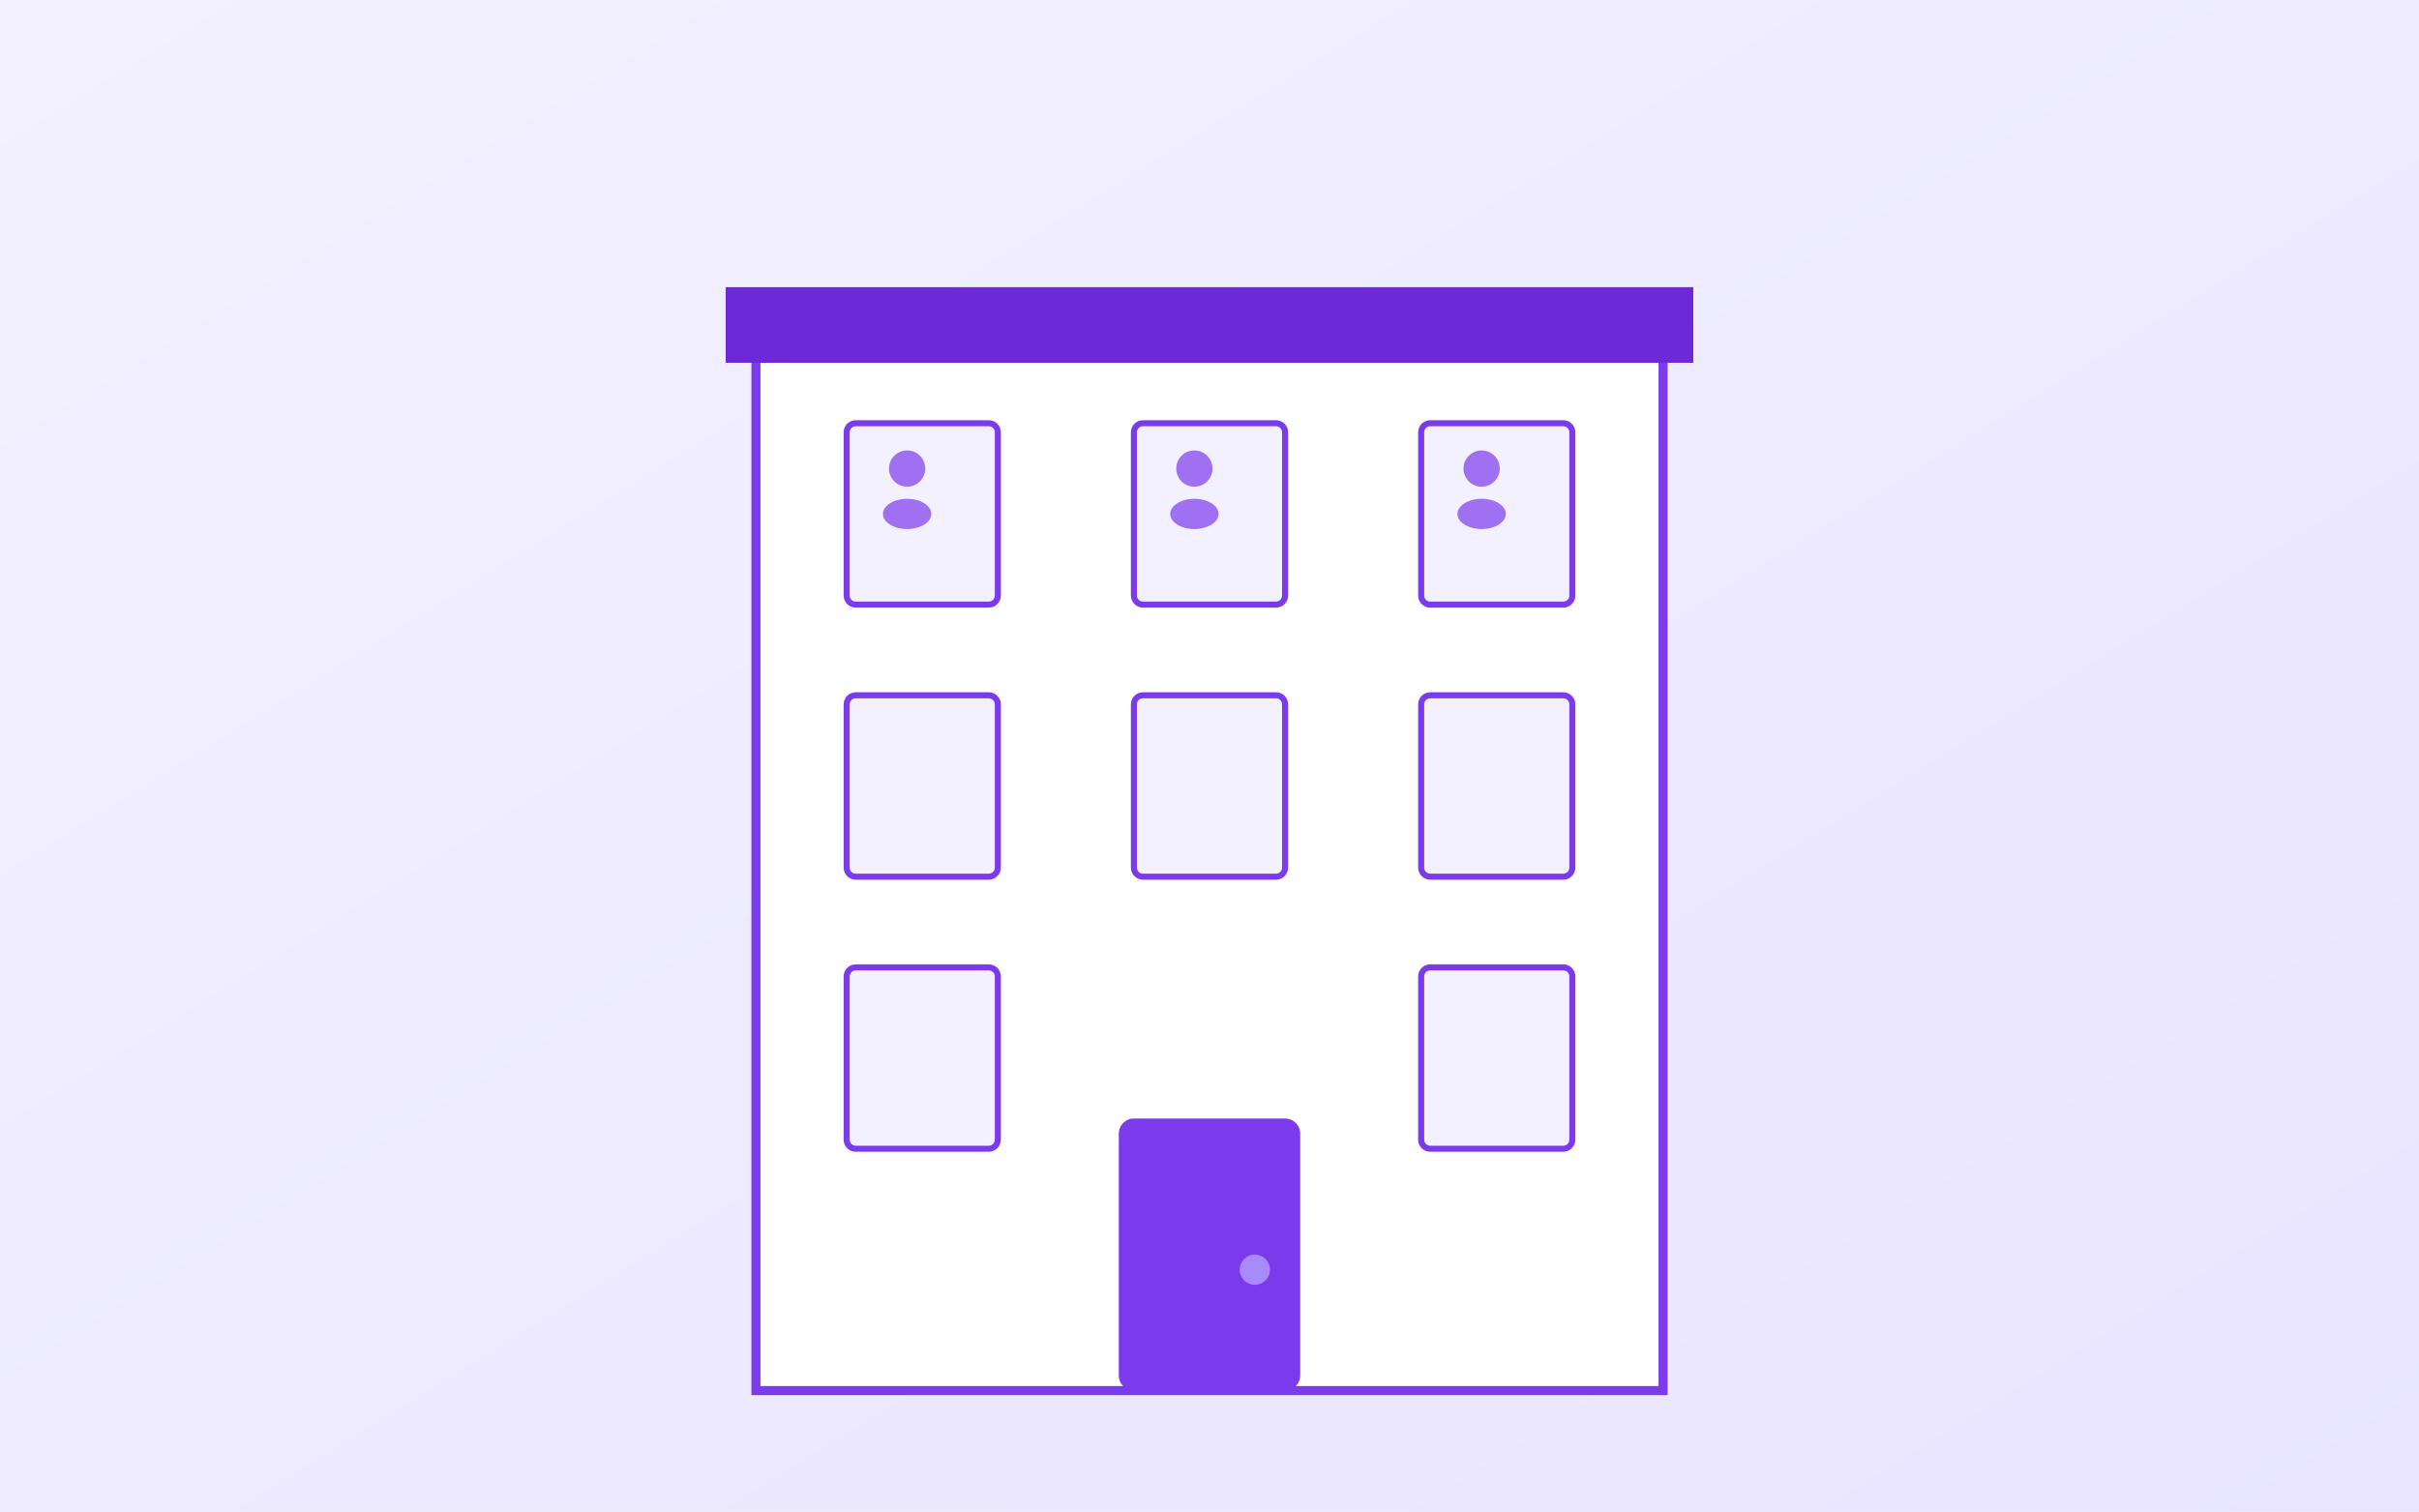
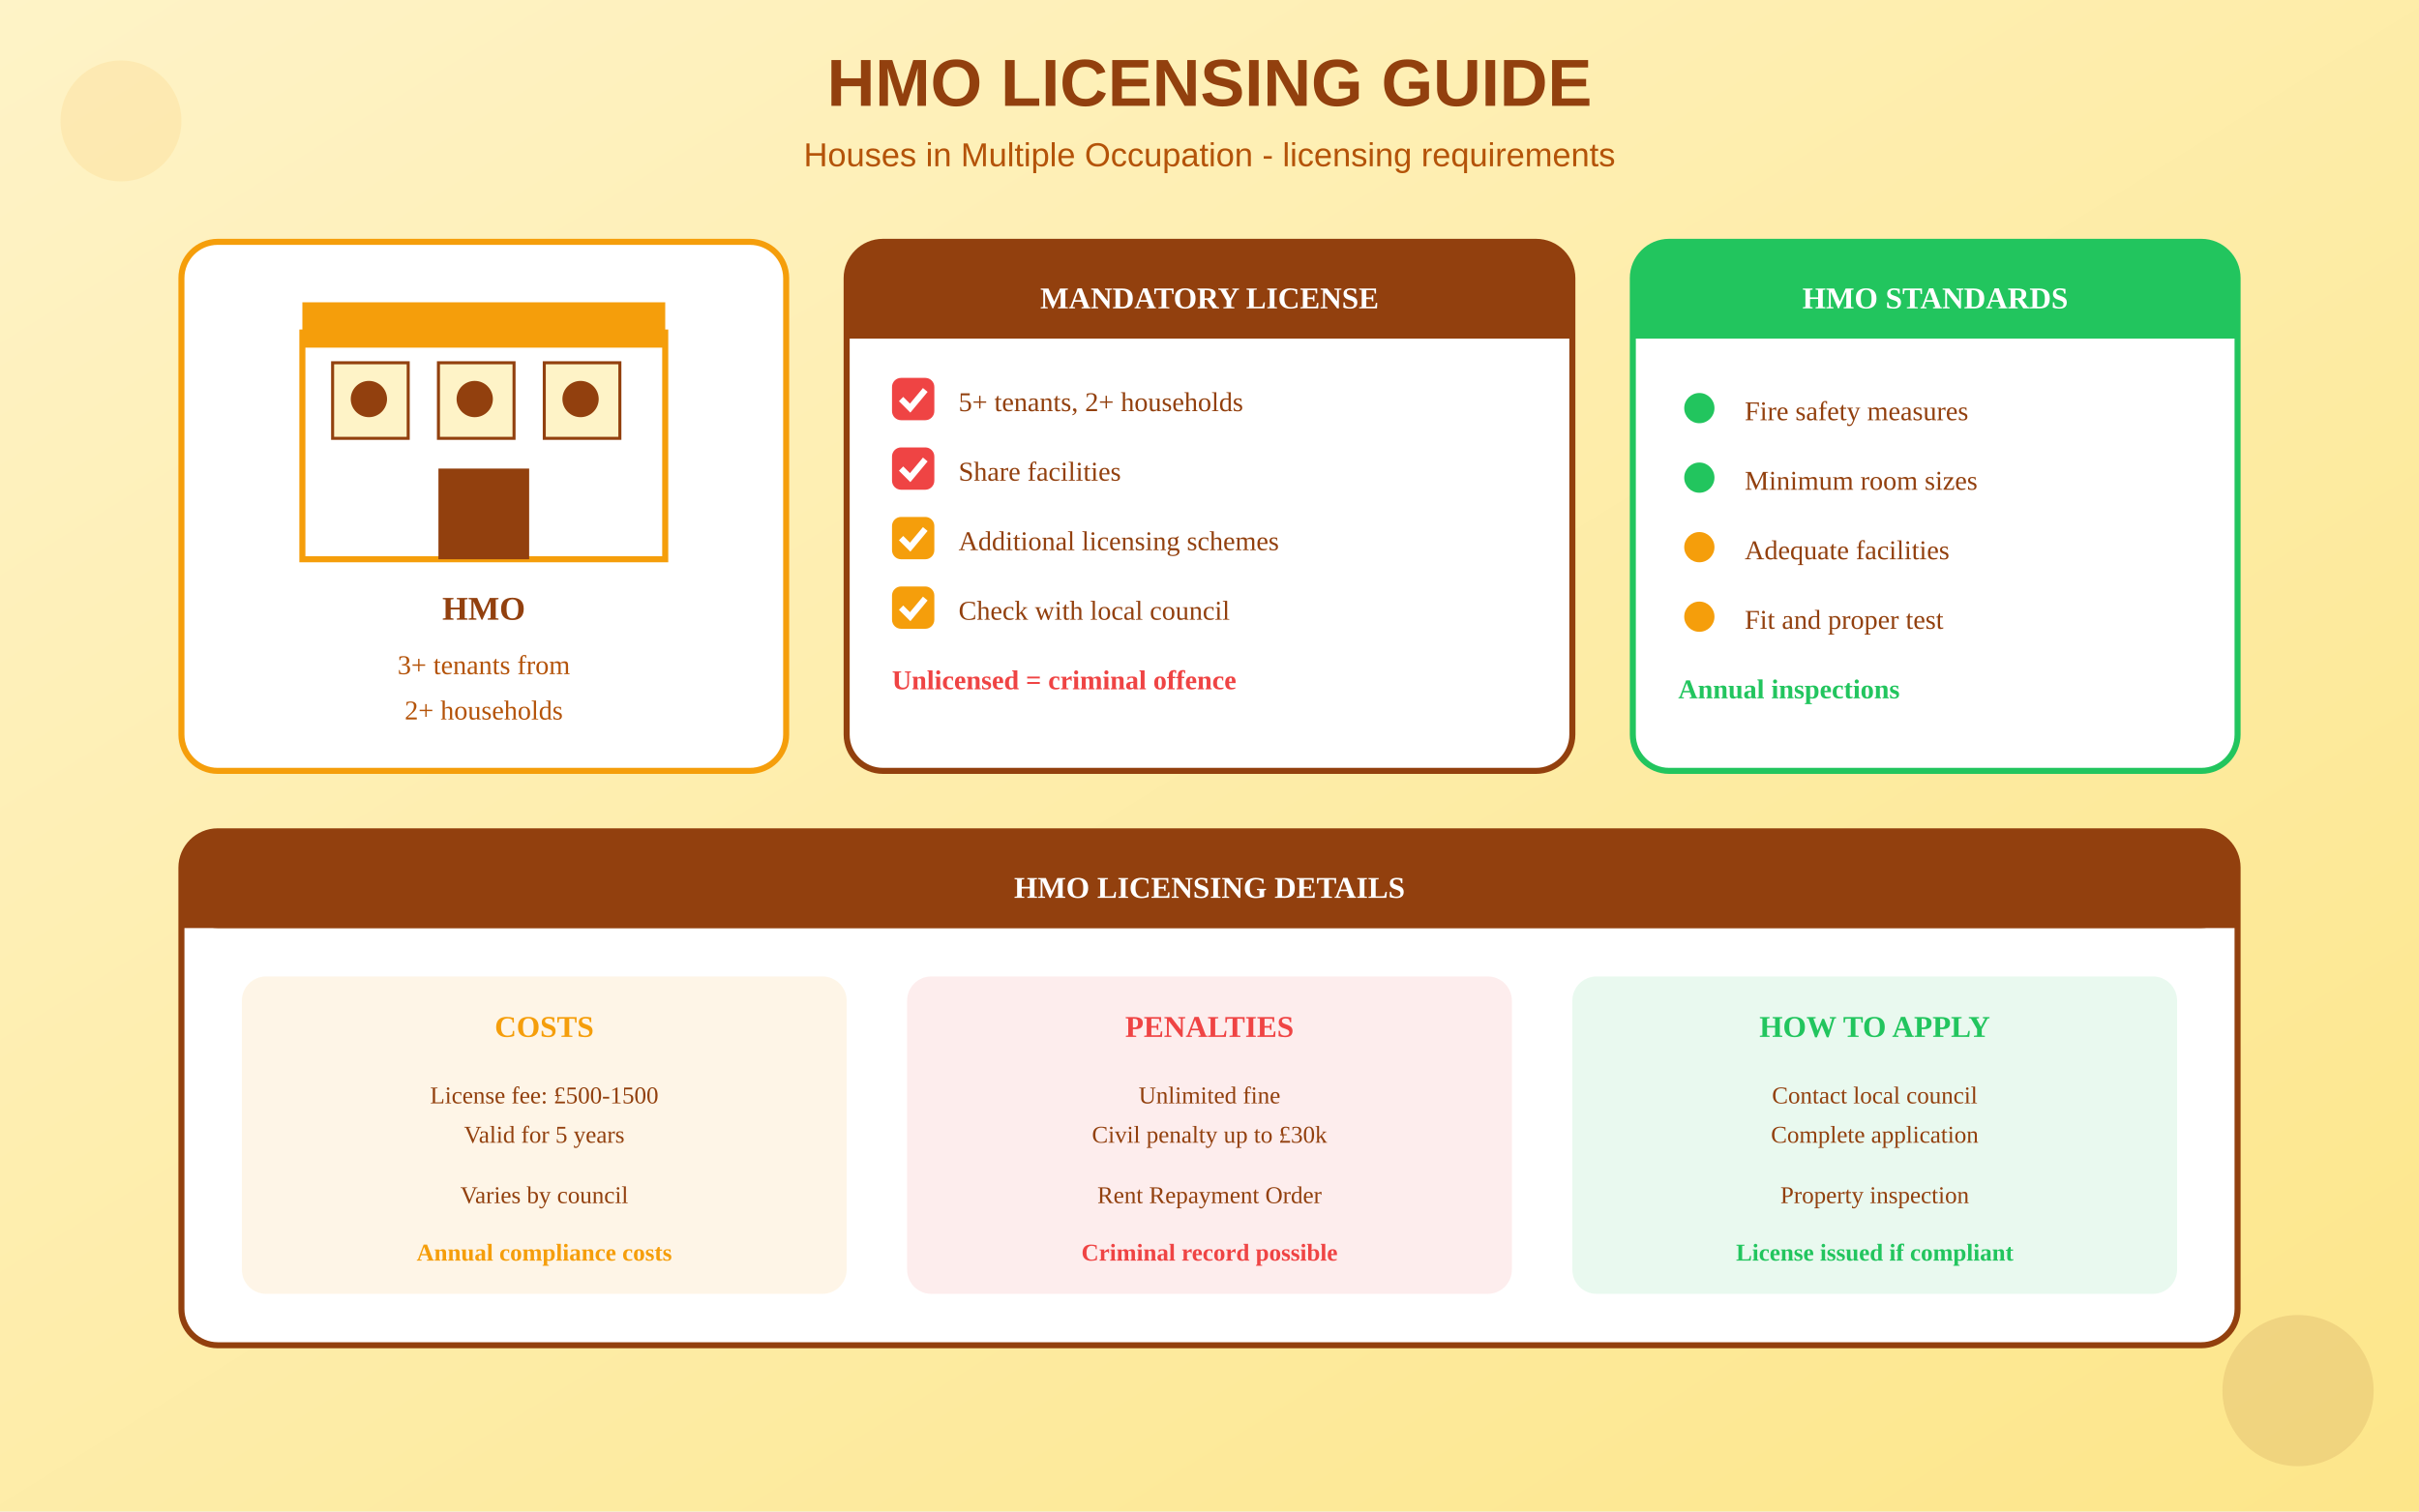
<svg xmlns="http://www.w3.org/2000/svg" viewBox="0 0 800 500">
  <defs>
    <linearGradient id="bgGrad" x1="0%" y1="0%" x2="100%" y2="100%">
-       <stop offset="0%" style="stop-color:#F3F1FF" />
-       <stop offset="100%" style="stop-color:#E9E5FF" />
+       <stop offset="0%" style="stop-color:#FEF3C7" />
+       <stop offset="100%" style="stop-color:#FDE68A" />
    </linearGradient>
  </defs>
  <rect width="800" height="500" fill="url(#bgGrad)" />
-   <g transform="translate(250, 60)">
-     <rect x="0" y="50" width="300" height="350" fill="white" stroke="#7C3AED" stroke-width="3" />
-     <rect x="-10" y="35" width="320" height="25" fill="#6D28D9" />
-     <rect x="30" y="80" width="50" height="60" rx="3" fill="#F3F1FF" stroke="#7C3AED" stroke-width="2" />
-     <rect x="125" y="80" width="50" height="60" rx="3" fill="#F3F1FF" stroke="#7C3AED" stroke-width="2" />
-     <rect x="220" y="80" width="50" height="60" rx="3" fill="#F3F1FF" stroke="#7C3AED" stroke-width="2" />
-     <rect x="30" y="170" width="50" height="60" rx="3" fill="#F3F1FF" stroke="#7C3AED" stroke-width="2" />
-     <rect x="125" y="170" width="50" height="60" rx="3" fill="#F3F1FF" stroke="#7C3AED" stroke-width="2" />
-     <rect x="220" y="170" width="50" height="60" rx="3" fill="#F3F1FF" stroke="#7C3AED" stroke-width="2" />
-     <rect x="30" y="260" width="50" height="60" rx="3" fill="#F3F1FF" stroke="#7C3AED" stroke-width="2" />
-     <rect x="220" y="260" width="50" height="60" rx="3" fill="#F3F1FF" stroke="#7C3AED" stroke-width="2" />
-     <rect x="120" y="310" width="60" height="90" rx="5" fill="#7C3AED" />
-     <circle cx="165" cy="360" r="5" fill="#A78BFA" />
-     <g transform="translate(40, 100)">
-       <circle cx="10" cy="-5" r="6" fill="#7C3AED" opacity="0.7" />
-       <ellipse cx="10" cy="10" rx="8" ry="5" fill="#7C3AED" opacity="0.7" />
+   <text x="400" y="35" text-anchor="middle" fill="#92400E" font-size="22" font-weight="bold" font-family="Arial">HMO LICENSING GUIDE</text>
+   <text x="400" y="55" text-anchor="middle" fill="#B45309" font-size="11" font-family="Arial">Houses in Multiple Occupation - licensing requirements</text>
+   <g transform="translate(60, 80)">
+     <rect x="0" y="0" width="200" height="175" rx="12" fill="white" stroke="#F59E0B" stroke-width="2" />
+     <g transform="translate(30, 10)">
+       <rect x="10" y="20" width="120" height="75" fill="white" stroke="#F59E0B" stroke-width="2" />
+       <rect x="10" y="10" width="120" height="15" fill="#F59E0B" />
+       <rect x="20" y="30" width="25" height="25" fill="#FEF3C7" stroke="#92400E" stroke-width="1" />
+       <circle cx="32" cy="42" r="6" fill="#92400E" />
+       <rect x="55" y="30" width="25" height="25" fill="#FEF3C7" stroke="#92400E" stroke-width="1" />
+       <circle cx="67" cy="42" r="6" fill="#92400E" />
+       <rect x="90" y="30" width="25" height="25" fill="#FEF3C7" stroke="#92400E" stroke-width="1" />
+       <circle cx="102" cy="42" r="6" fill="#92400E" />
+       <rect x="55" y="65" width="30" height="30" fill="#92400E" />
    </g>
-     <g transform="translate(135, 100)">
-       <circle cx="10" cy="-5" r="6" fill="#7C3AED" opacity="0.7" />
-       <ellipse cx="10" cy="10" rx="8" ry="5" fill="#7C3AED" opacity="0.7" />
+     <text x="100" y="125" text-anchor="middle" fill="#92400E" font-size="11" font-weight="bold">HMO</text>
+     <text x="100" y="143" text-anchor="middle" fill="#B45309" font-size="9">3+ tenants from</text>
+     <text x="100" y="158" text-anchor="middle" fill="#B45309" font-size="9">2+ households</text>
+   </g>
+   <g transform="translate(280, 80)">
+     <rect x="0" y="0" width="240" height="175" rx="12" fill="white" stroke="#92400E" stroke-width="2" />
+     <rect x="0" y="0" width="240" height="32" rx="12" fill="#92400E" />
+     <rect x="0" y="20" width="240" height="12" fill="#92400E" />
+     <text x="120" y="22" text-anchor="middle" fill="white" font-size="10" font-weight="bold">MANDATORY LICENSE</text>
+     <g transform="translate(15, 45)">
+       <rect x="0" y="0" width="14" height="14" rx="3" fill="#EF4444" />
+       <path d="M3 7 L6 10 L11 4" stroke="white" stroke-width="2" fill="none" />
+       <text x="22" y="11" fill="#92400E" font-size="9">5+ tenants, 2+ households</text>
    </g>
-     <g transform="translate(230, 100)">
-       <circle cx="10" cy="-5" r="6" fill="#7C3AED" opacity="0.7" />
-       <ellipse cx="10" cy="10" rx="8" ry="5" fill="#7C3AED" opacity="0.7" />
+     <g transform="translate(15, 68)">
+       <rect x="0" y="0" width="14" height="14" rx="3" fill="#EF4444" />
+       <path d="M3 7 L6 10 L11 4" stroke="white" stroke-width="2" fill="none" />
+       <text x="22" y="11" fill="#92400E" font-size="9">Share facilities</text>
+     </g>
+     <g transform="translate(15, 91)">
+       <rect x="0" y="0" width="14" height="14" rx="3" fill="#F59E0B" />
+       <path d="M3 7 L6 10 L11 4" stroke="white" stroke-width="2" fill="none" />
+       <text x="22" y="11" fill="#92400E" font-size="9">Additional licensing schemes</text>
+     </g>
+     <g transform="translate(15, 114)">
+       <rect x="0" y="0" width="14" height="14" rx="3" fill="#F59E0B" />
+       <path d="M3 7 L6 10 L11 4" stroke="white" stroke-width="2" fill="none" />
+       <text x="22" y="11" fill="#92400E" font-size="9">Check with local council</text>
+     </g>
+     <g transform="translate(15, 137)">
+       <text x="0" y="11" fill="#EF4444" font-size="9" font-weight="bold">Unlicensed = criminal offence</text>
    </g>
  </g>
+   <g transform="translate(540, 80)">
+     <rect x="0" y="0" width="200" height="175" rx="12" fill="white" stroke="#22C55E" stroke-width="2" />
+     <rect x="0" y="0" width="200" height="32" rx="12" fill="#22C55E" />
+     <rect x="0" y="20" width="200" height="12" fill="#22C55E" />
+     <text x="100" y="22" text-anchor="middle" fill="white" font-size="10" font-weight="bold">HMO STANDARDS</text>
+     <g transform="translate(15, 48)">
+       <circle cx="7" cy="7" r="5" fill="#22C55E" />
+       <text x="22" y="11" fill="#92400E" font-size="9">Fire safety measures</text>
+     </g>
+     <g transform="translate(15, 71)">
+       <circle cx="7" cy="7" r="5" fill="#22C55E" />
+       <text x="22" y="11" fill="#92400E" font-size="9">Minimum room sizes</text>
+     </g>
+     <g transform="translate(15, 94)">
+       <circle cx="7" cy="7" r="5" fill="#F59E0B" />
+       <text x="22" y="11" fill="#92400E" font-size="9">Adequate facilities</text>
+     </g>
+     <g transform="translate(15, 117)">
+       <circle cx="7" cy="7" r="5" fill="#F59E0B" />
+       <text x="22" y="11" fill="#92400E" font-size="9">Fit and proper test</text>
+     </g>
+     <g transform="translate(15, 140)">
+       <text x="0" y="11" fill="#22C55E" font-size="9" font-weight="bold">Annual inspections</text>
+     </g>
+   </g>
+   <g transform="translate(60, 275)">
+     <rect x="0" y="0" width="680" height="170" rx="12" fill="white" stroke="#92400E" stroke-width="2" />
+     <rect x="0" y="0" width="680" height="32" rx="12" fill="#92400E" />
+     <rect x="0" y="20" width="680" height="12" fill="#92400E" />
+     <text x="340" y="22" text-anchor="middle" fill="white" font-size="10" font-weight="bold">HMO LICENSING DETAILS</text>
+     <g transform="translate(20, 48)">
+       <rect x="0" y="0" width="200" height="105" rx="8" fill="#F59E0B" opacity="0.1" />
+       <text x="100" y="20" text-anchor="middle" fill="#F59E0B" font-size="10" font-weight="bold">COSTS</text>
+       <text x="100" y="42" text-anchor="middle" fill="#92400E" font-size="8">License fee: £500-1500</text>
+       <text x="100" y="55" text-anchor="middle" fill="#92400E" font-size="8">Valid for 5 years</text>
+       <text x="100" y="75" text-anchor="middle" fill="#92400E" font-size="8">Varies by council</text>
+       <text x="100" y="94" text-anchor="middle" fill="#F59E0B" font-size="8" font-weight="bold">Annual compliance costs</text>
+     </g>
+     <g transform="translate(240, 48)">
+       <rect x="0" y="0" width="200" height="105" rx="8" fill="#EF4444" opacity="0.1" />
+       <text x="100" y="20" text-anchor="middle" fill="#EF4444" font-size="10" font-weight="bold">PENALTIES</text>
+       <text x="100" y="42" text-anchor="middle" fill="#92400E" font-size="8">Unlimited fine</text>
+       <text x="100" y="55" text-anchor="middle" fill="#92400E" font-size="8">Civil penalty up to £30k</text>
+       <text x="100" y="75" text-anchor="middle" fill="#92400E" font-size="8">Rent Repayment Order</text>
+       <text x="100" y="94" text-anchor="middle" fill="#EF4444" font-size="8" font-weight="bold">Criminal record possible</text>
+     </g>
+     <g transform="translate(460, 48)">
+       <rect x="0" y="0" width="200" height="105" rx="8" fill="#22C55E" opacity="0.1" />
+       <text x="100" y="20" text-anchor="middle" fill="#22C55E" font-size="10" font-weight="bold">HOW TO APPLY</text>
+       <text x="100" y="42" text-anchor="middle" fill="#92400E" font-size="8">Contact local council</text>
+       <text x="100" y="55" text-anchor="middle" fill="#92400E" font-size="8">Complete application</text>
+       <text x="100" y="75" text-anchor="middle" fill="#92400E" font-size="8">Property inspection</text>
+       <text x="100" y="94" text-anchor="middle" fill="#22C55E" font-size="8" font-weight="bold">License issued if compliant</text>
+     </g>
+   </g>
+   <circle cx="40" cy="40" r="20" fill="#F59E0B" opacity="0.1" />
+   <circle cx="760" cy="460" r="25" fill="#92400E" opacity="0.12" />
</svg>
